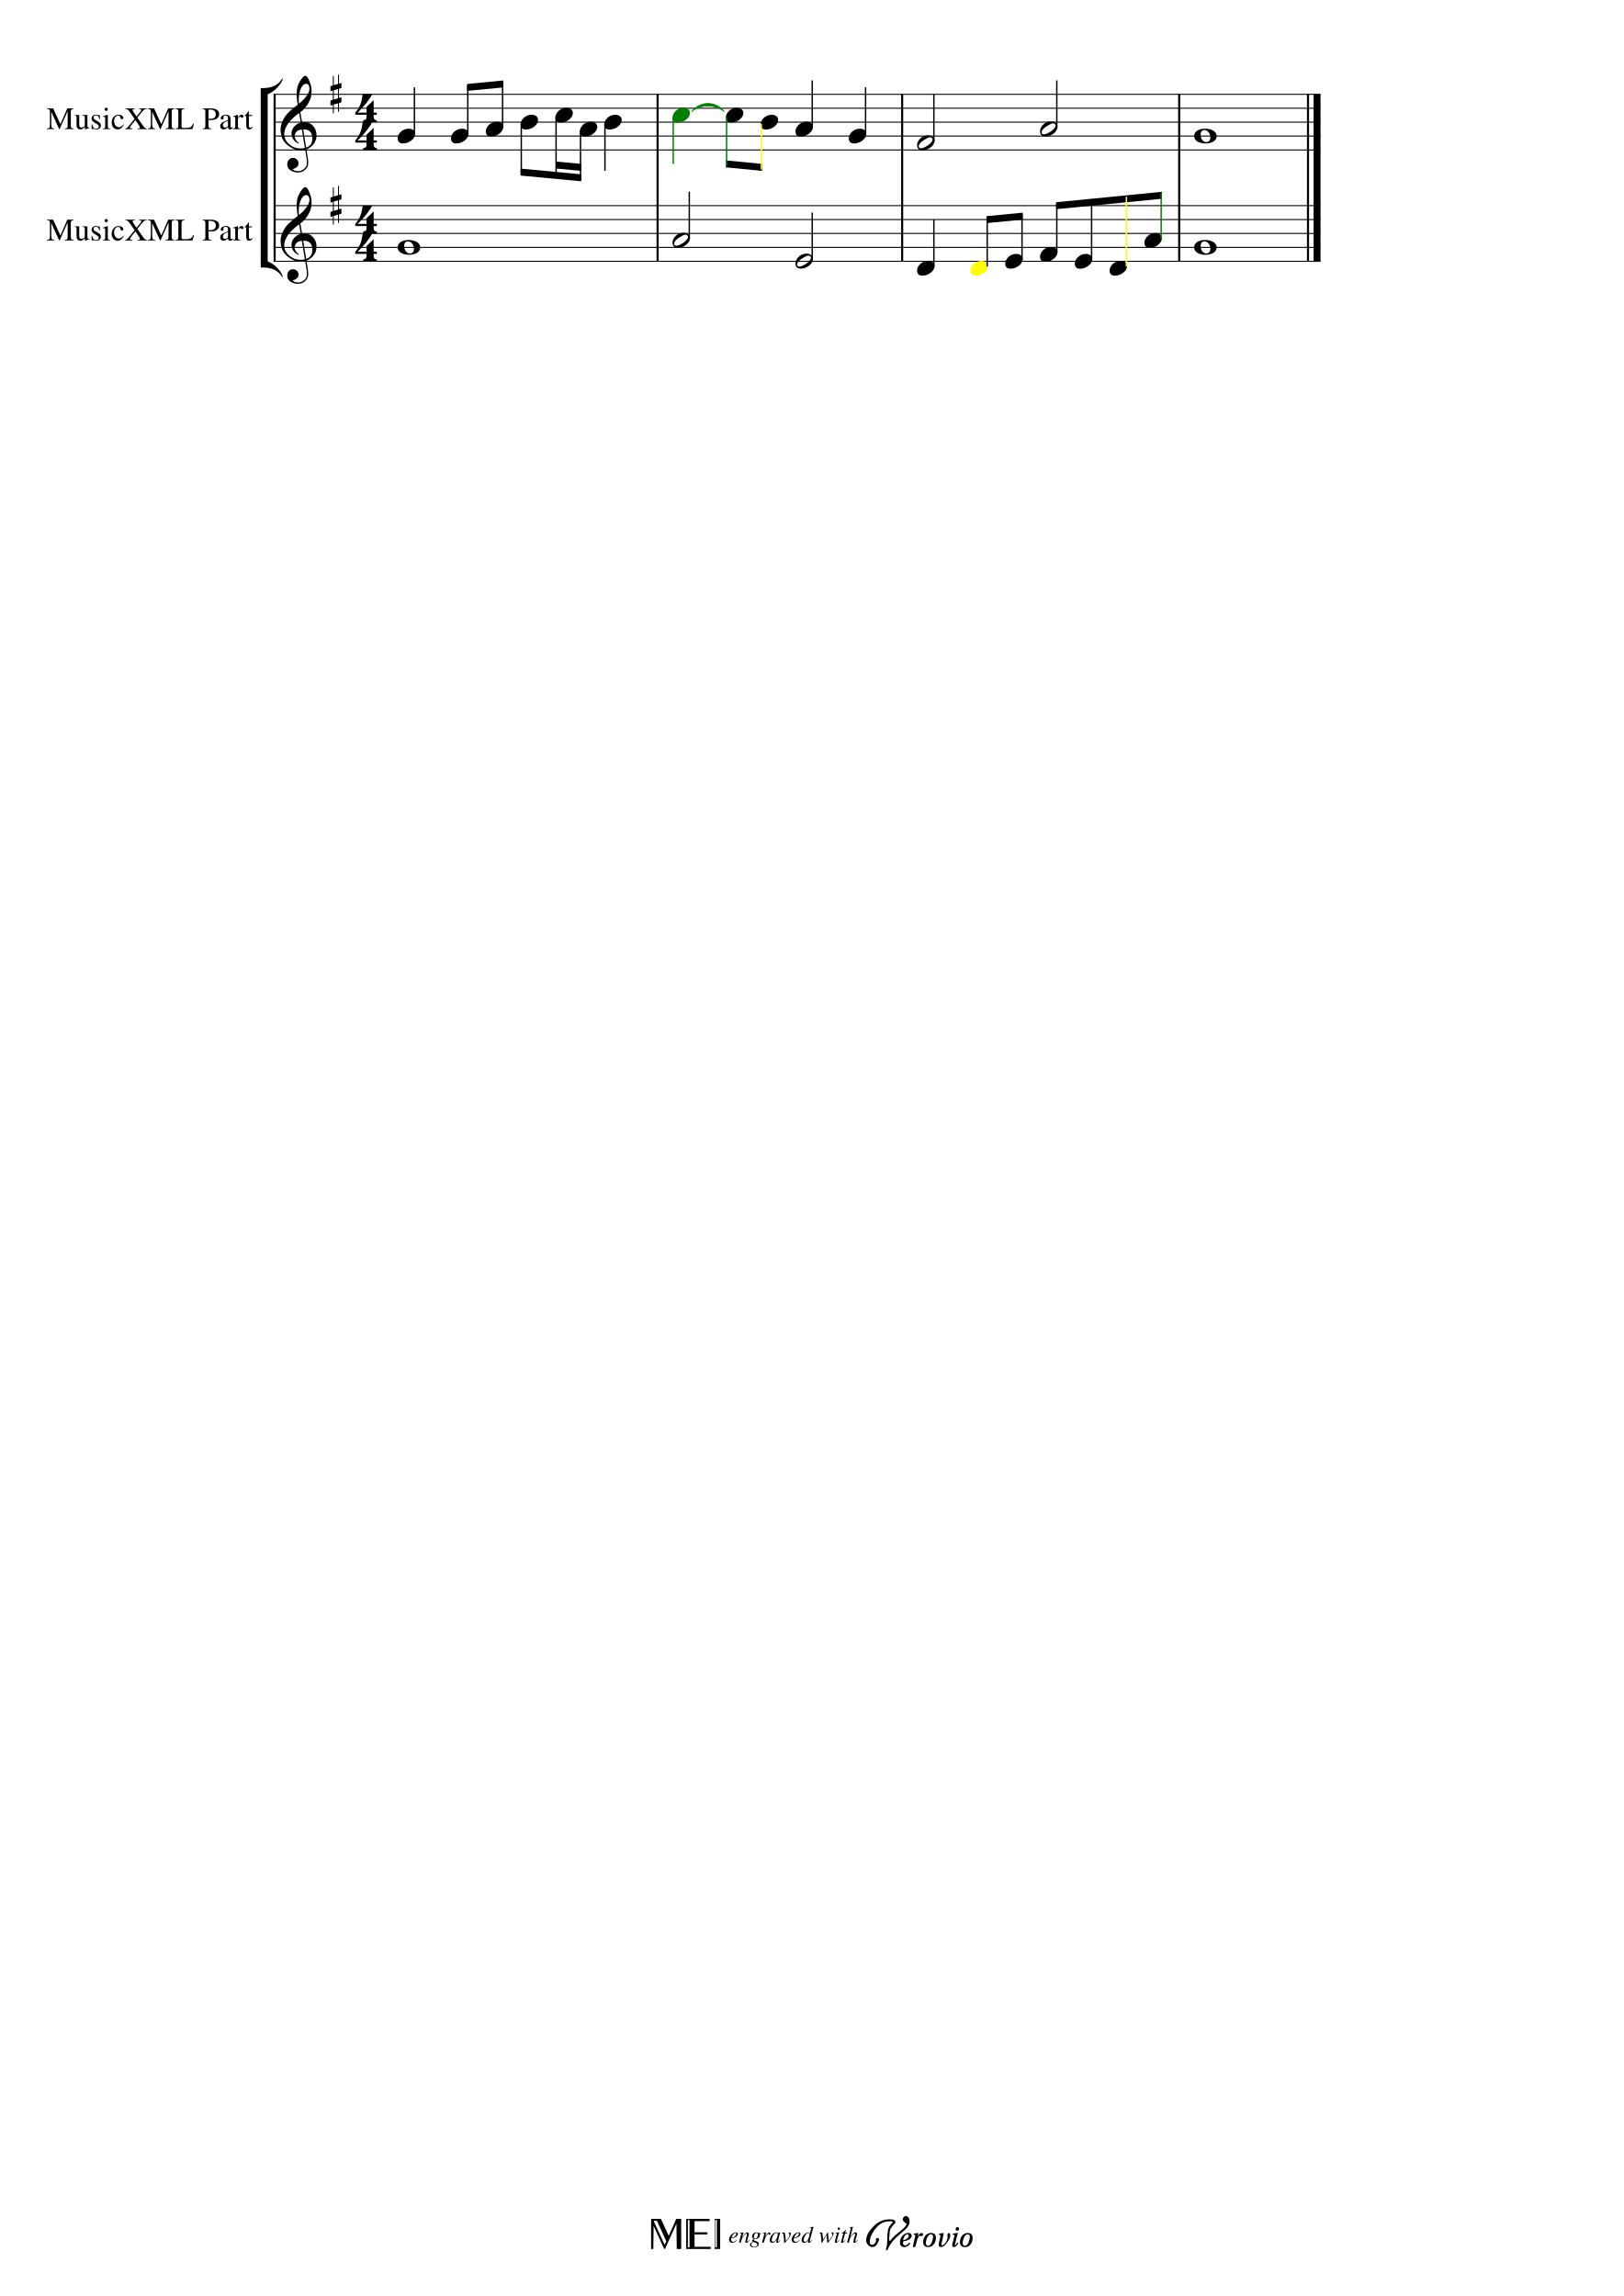
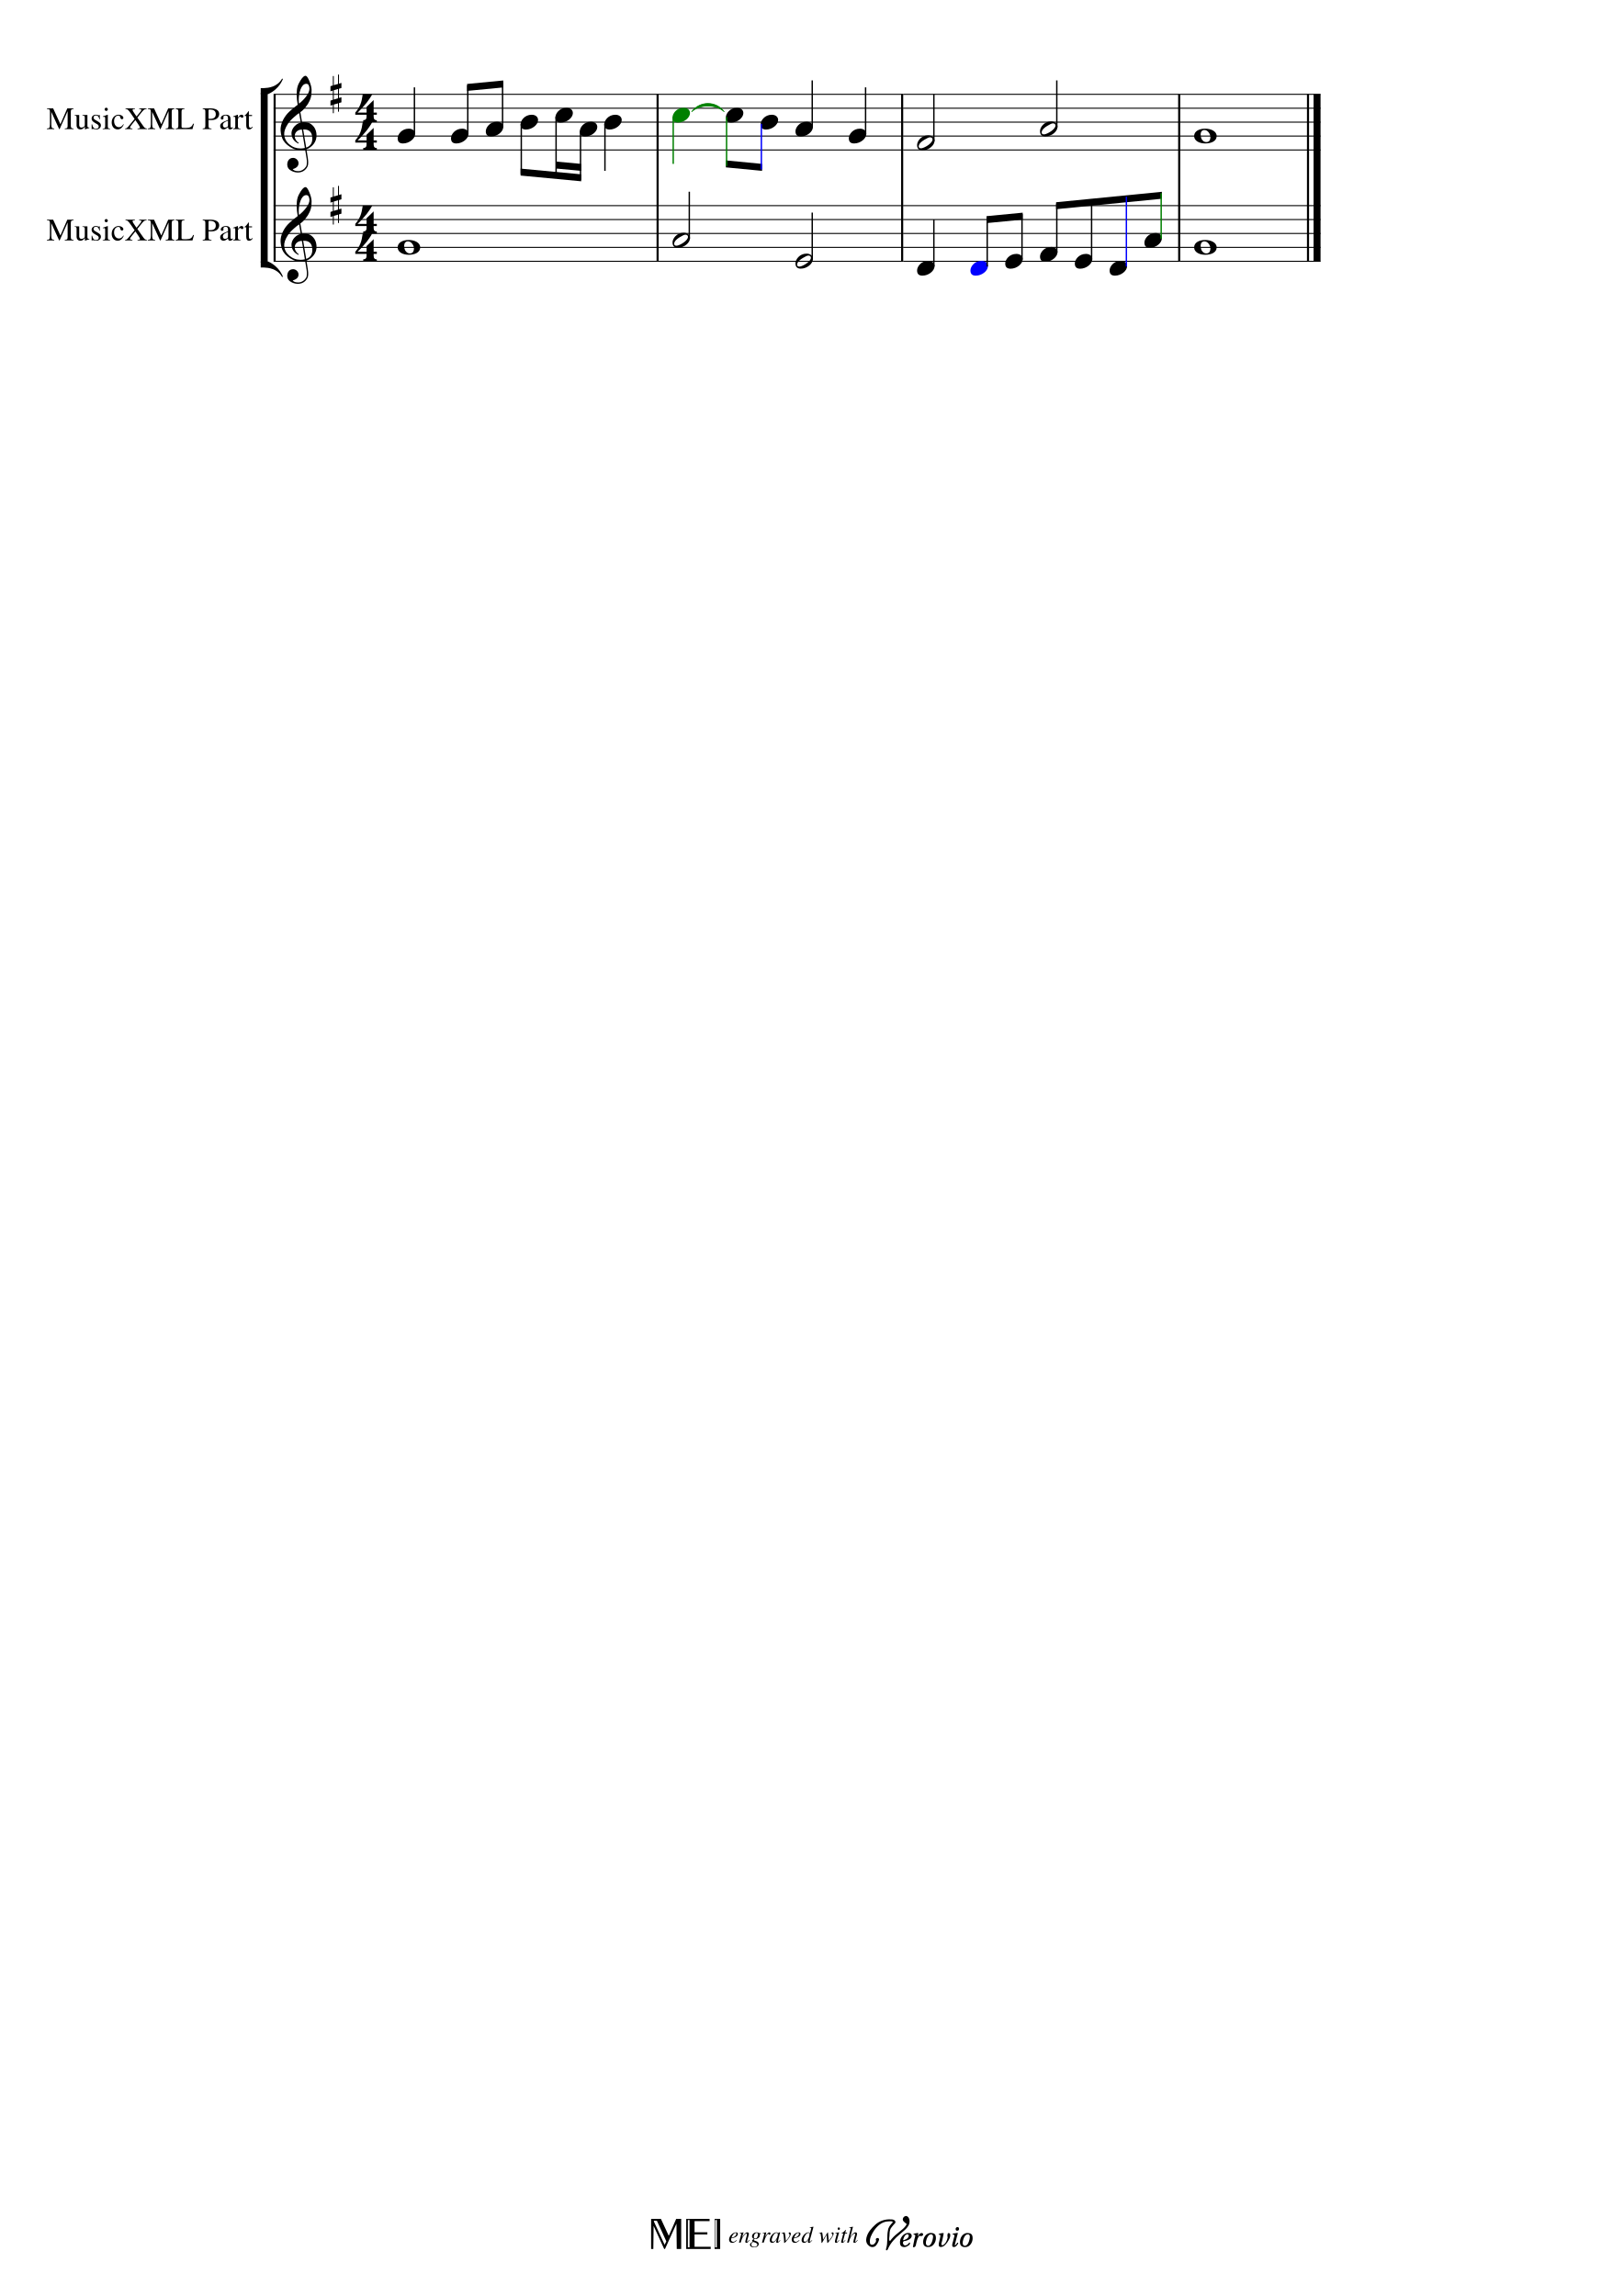
<svg xmlns="http://www.w3.org/2000/svg" xmlns:xlink="http://www.w3.org/1999/xlink" height="2970.00px" overflow="visible" version="1.1" width="2100.00px">
  <defs>
    <symbol id="E003" overflow="inherit" viewBox="0 0 1000 1000">
      <path d="M0 -0c49 0 97.5 -2.264 135.5 4.736c206 95 258.5 264.264 263.5 271.264c0 1 -14 7 -15 6c-88 -154 -251 -167 -321 -170c-1 0 -63 -1 -63 -1v-111z" transform="scale(1,-1)" />
    </symbol>
    <symbol id="E004" overflow="inherit" viewBox="0 0 1000 1000">
      <path d="M0 0c49 0 97.5 2.264 135.5 -4.736c206 -95 258.5 -264.264 263.5 -271.264c0 -1 -14 -7 -15 -6c-88 154 -251 167 -321 170c-1 0 -63 1 -63 1v111z" transform="scale(1,-1)" />
    </symbol>
    <symbol id="E050" overflow="inherit" viewBox="0 0 1000 1000">
      <path d="M441 -245c-23 -4 -48 -6 -76 -6c-59 0 -102 7 -130 20c-88 42 -150 93 -187 154c-26 44 -43 103 -48 176c-4 60 11 123 44 189c29 57 65 106 110 148s96 85 153 127c-3 16 -8 46 -13 92c-4 43 -5 73 -5 89c0 117 16 172 69 257c34 54 64 82 89 82c21 0 43 -30 69 -92 s39 -115 41 -159c2 -120 -19 -173 -67 -256c-13 -20 -63 -90 -98 -118c-13 -9 -25 -19 -37 -29l31 -181c8 1 18 2 28 2c58 0 102 -12 133 -35c59 -43 92 -104 98 -184c11 -135 -80 -229 -180 -270c8 -57 17 -110 25 -162c5 -31 6 -58 6 -80c0 -30 -5 -53 -14 -70 c-35 -64 -88 -99 -158 -103c-42 -3 -83 6 -124 26c-50 24 -77 59 -80 105c-2 34 5 63 20 87c18 28 45 42 79 44c51 4 99 -40 103 -87c4 -56 -30 -94 -105 -115c17 -24 51 -36 102 -36c62 0 116 43 140 85c9 16 13 41 13 74c0 20 -1 42 -5 67c-8 53 -18 106 -26 159zM461 939 c-95 0 -135 -175 -135 -286c0 -24 2 -48 5 -71c50 39 92 82 127 128c43 57 63 106 60 148c-4 54 -23 82 -57 81zM406 119l54 -326c80 27 116 88 109 184c-7 99 -62 146 -163 142zM382 117c-74 -2 -132 -50 -128 -127c2 -46 43 -99 75 -115c-3 -2 -7 -5 -10 -10 c-70 33 -116 88 -123 172c-5 73 42 135 88 170c23 17 49 29 78 36l-29 170c-21 -13 -52 -37 -92 -73c-50 -44 -86 -84 -109 -119c-49 -75 -71 -140 -67 -195c5 -68 35 -127 93 -176s125 -73 203 -73c25 0 50 3 75 9c-19 111 -36 221 -54 331z" transform="scale(1,-1)" />
    </symbol>
    <symbol id="E262" overflow="inherit" viewBox="0 0 1000 1000">
      <path d="M136 186v169h17v-164l44 14v-91l-44 -14v-165l44 12v-91l-44 -13v-155h-17v150l-76 -22v-155h-17v149l-43 -13v90l43 14v167l-43 -14v92l43 13v169h17v-163zM60 73v-167l76 22v168z" transform="scale(1,-1)" />
    </symbol>
    <symbol id="E084" overflow="inherit" viewBox="0 0 1000 1000">
      <path d="M0 -78c84 97 114 180 134 329h170c-13 -32 -82 -132 -99 -151l-84 -97c-33 -36 -59 -63 -80 -81h162v102l127 123v-225h57v-39h-57v-34c0 -43 19 -65 57 -65v-34h-244v36c48 0 60 26 60 70v27h-203v39z" transform="scale(1,-1)" />
    </symbol>
    <symbol id="E0A4" overflow="inherit" viewBox="0 0 1000 1000">
      <path d="M0 -39c0 68 73 172 200 172c66 0 114 -37 114 -95c0 -84 -106 -171 -218 -171c-64 0 -96 30 -96 94z" transform="scale(1,-1)" />
    </symbol>
    <symbol id="E0A2" overflow="inherit" viewBox="0 0 1000 1000">
      <path d="M198 133c102 0 207 -45 207 -133c0 -92 -98 -133 -207 -133c-101 0 -198 46 -198 133c0 88 93 133 198 133zM293 -21c0 14 -3 29 -8 44c-7 20 -18 38 -33 54c-20 21 -43 31 -68 31l-20 -2c-15 -5 -27 -14 -36 -28c-4 -9 -6 -17 -8 -24s-3 -16 -3 -27c0 -15 3 -34 9 -57 s18 -41 34 -55c15 -15 36 -23 62 -23c4 0 10 1 18 2c19 5 32 15 40 30s13 34 13 55z" transform="scale(1,-1)" />
    </symbol>
    <symbol id="E0A3" overflow="inherit" viewBox="0 0 1000 1000">
      <path d="M98 -102zM200 138l41 -5c-2 0 -41 5 -41 5zM278 64c0 22 -17 39 -43 39c-12 0 -26 -3 -41 -10c-85 -43 -165 -94 -165 -156c5 -25 15 -32 49 -32c67 11 200 95 200 159zM0 -36c0 68 73 174 200 174c66 0 114 -39 114 -97c0 -84 -106 -173 -218 -173c-64 0 -96 32 -96 96z " transform="scale(1,-1)" />
    </symbol>
  </defs>
  <style type="text/css">g.page-margin{font-family:Times;} g.tempo{font-weight:bold;} g.dir, g.dynam, g.mNum{font-style:italic;} g.label{font-weight:normal;}</style>
  <svg class="definition-scale" viewBox="0 0 21000 29700">
    <g class="page-margin" transform="translate(500, 500)">
-       <g class="system" id="system-0000000000025366">
+       <g class="system" id="system-0000000000028058">
        <path d="M3052 720 L3052 2880" stroke="#000000" stroke-width="27" />
        <use height="720px" width="720px" x="2872" y="720" xlink:href="#E003" />
        <use height="720px" width="720px" x="2872" y="2880" xlink:href="#E004" />
        <rect height="2196" width="90" x="2872" y="702" />
-         <g class="label" id="label-0000000000021653">
+         <g class="label" id="label-0000000000030373">
          <text font-size="0px" text-anchor="end" x="2769" y="1170">
-             <tspan class="text" id="text-0000000000019962">
+             <tspan class="text" id="text-0000000000010145">
              <tspan class="text" font-size="405px">MusicXML Part</tspan>
            </tspan>
          </text>
        </g>
-         <g class="label" id="label-0000000000022105">
+         <g class="label" id="label-0000000000003905">
          <text font-size="0px" text-anchor="end" x="2769" y="2610">
-             <tspan class="text" id="text-0000000000030393">
+             <tspan class="text" id="text-0000000000019597">
              <tspan class="text" font-size="405px">MusicXML Part</tspan>
            </tspan>
          </text>
        </g>
-         <g class="section boundaryStart" id="section-0000000000025128" />
+         <g class="section boundaryStart" id="section-0000000000029338" />
        <g class="measure" id="d1e141">
-           <g class="staff" id="staff-0000000000024834">
+           <g class="staff" id="staff-0000000000001941">
            <path d="M3039 720 L8018 720" stroke="#000000" stroke-width="13" />
            <path d="M3039 900 L8018 900" stroke="#000000" stroke-width="13" />
            <path d="M3039 1080 L8018 1080" stroke="#000000" stroke-width="13" />
            <path d="M3039 1260 L8018 1260" stroke="#000000" stroke-width="13" />
            <path d="M3039 1440 L8018 1440" stroke="#000000" stroke-width="13" />
-             <g class="clef" id="clef-0000000000022955">
+             <g class="clef" id="clef-0000000000021168">
              <use height="720px" width="720px" x="3129" y="1260" xlink:href="#E050" />
            </g>
-             <g class="keySig" id="keysig-0000000000006342">
+             <g class="keySig" id="keysig-0000000000027234">
              <use height="720px" width="720px" x="3774" y="720" xlink:href="#E262" />
            </g>
-             <g class="meterSig" id="msig-0000000000030873">
+             <g class="meterSig" id="msig-0000000000020779">
              <use height="720px" width="720px" x="4095" y="900" xlink:href="#E084" />
              <use height="720px" width="720px" x="4095" y="1260" xlink:href="#E084" />
            </g>
-             <g class="layer" id="layer-0000000000028230">
+             <g class="layer" id="layer-0000000000016264">
              <g class="note" id="d1e173">
                <use height="720px" width="720px" x="4643" y="1260" xlink:href="#E0A4" />
                <g class="stem">
                  <rect height="608" width="18" x="4851" y="630" />
                </g>
              </g>
-               <g class="beam" id="beam-0000000000003037">
+               <g class="beam" id="beam-0000000000023769">
                <polygon points="5541,586 6009,541 6009,631 5541,676 " />
                <g class="note" id="d1e187">
                  <use height="720px" width="720px" x="5333" y="1260" xlink:href="#E0A4" />
                  <g class="stem">
                    <rect height="634" width="18" x="5541" y="604" />
                  </g>
                </g>
                <g class="note" id="d1e203">
                  <use height="720px" width="720px" x="5783" y="1170" xlink:href="#E0A4" />
                  <g class="stem">
                    <rect height="589" width="18" x="5991" y="559" />
                  </g>
                </g>
              </g>
-               <g class="beam" id="beam-0000000000031843">
+               <g class="beam" id="beam-0000000000010551">
                <polygon points="6233,1771 7017,1845 7017,1755 6233,1681 " />
                <polygon points="6692,1680 7017,1710 7017,1620 6692,1590 " />
                <g class="note" id="d1e219">
                  <use height="720px" width="720px" x="6233" y="1080" xlink:href="#E0A4" />
                  <g class="stem">
                    <rect height="651" width="18" x="6233" y="1102" />
                  </g>
                </g>
                <g class="note" id="d1e235">
                  <use height="720px" width="720px" x="6683" y="990" xlink:href="#E0A4" />
                  <g class="stem">
                    <rect height="785" width="18" x="6683" y="1012" />
                  </g>
                </g>
                <g class="note" id="d1e253">
                  <use height="720px" width="720px" x="6999" y="1170" xlink:href="#E0A4" />
                  <g class="stem">
                    <rect height="635" width="18" x="6999" y="1192" />
                  </g>
                </g>
              </g>
              <g class="note" id="d1e271">
                <use height="720px" width="720px" x="7315" y="1080" xlink:href="#E0A4" />
                <g class="stem">
                  <rect height="608" width="18" x="7315" y="1102" />
                </g>
              </g>
            </g>
          </g>
-           <g class="staff" id="staff-0000000000021082">
+           <g class="staff" id="staff-0000000000004457">
            <path d="M3039 2160 L8018 2160" stroke="#000000" stroke-width="13" />
            <path d="M3039 2340 L8018 2340" stroke="#000000" stroke-width="13" />
            <path d="M3039 2520 L8018 2520" stroke="#000000" stroke-width="13" />
            <path d="M3039 2700 L8018 2700" stroke="#000000" stroke-width="13" />
            <path d="M3039 2880 L8018 2880" stroke="#000000" stroke-width="13" />
-             <g class="clef" id="clef-0000000000005863">
+             <g class="clef" id="clef-0000000000006885">
              <use height="720px" width="720px" x="3129" y="2700" xlink:href="#E050" />
            </g>
-             <g class="keySig" id="keysig-0000000000000798">
+             <g class="keySig" id="keysig-0000000000027751">
              <use height="720px" width="720px" x="3774" y="2160" xlink:href="#E262" />
            </g>
-             <g class="meterSig" id="msig-0000000000010184">
+             <g class="meterSig" id="msig-0000000000012547">
              <use height="720px" width="720px" x="4095" y="2340" xlink:href="#E084" />
              <use height="720px" width="720px" x="4095" y="2700" xlink:href="#E084" />
            </g>
-             <g class="layer" id="layer-0000000000002680">
+             <g class="layer" id="layer-0000000000012139">
              <g class="note" id="d1e308">
                <use height="720px" width="720px" x="4643" y="2700" xlink:href="#E0A2" />
              </g>
            </g>
          </g>
-           <g class="tempo" id="tempo-0000000000019726">
+           <g class="tempo" id="tempo-0000000000003206">
            <text font-size="0px" x="4095" y="720" />
          </g>
-           <g class="tempo" id="tempo-0000000000026845">
+           <g class="tempo" id="tempo-0000000000011046">
            <text font-size="0px" x="4095" y="2160" />
          </g>
-           <g class="barLineAttr" id="bline-0000000000007924">
+           <g class="barLineAttr" id="bline-0000000000001486">
            <path d="M8005 2880 L8005 720" stroke="#000000" stroke-width="27" />
          </g>
        </g>
        <g class="measure" id="d1e320">
-           <g class="staff" id="staff-0000000000015951">
+           <g class="staff" id="staff-0000000000015845">
            <path d="M8018 720 L11181 720" stroke="#000000" stroke-width="13" />
            <path d="M8018 900 L11181 900" stroke="#000000" stroke-width="13" />
            <path d="M8018 1080 L11181 1080" stroke="#000000" stroke-width="13" />
            <path d="M8018 1260 L11181 1260" stroke="#000000" stroke-width="13" />
            <path d="M8018 1440 L11181 1440" stroke="#000000" stroke-width="13" />
-             <g class="layer" id="layer-0000000000003962">
+             <g class="layer" id="layer-0000000000013161">
              <g class="note" fill="green" id="d1e322">
                <use height="720px" width="720px" x="8198" y="990" xlink:href="#E0A4" />
                <g class="stem">
                  <rect height="608" width="18" x="8198" y="1012" />
                </g>
              </g>
-               <g class="beam" id="beam-0000000000027039">
+               <g class="beam" id="beam-0000000000029959">
                <polygon points="8888,1665 9356,1710 9356,1620 8888,1575 " />
                <g class="note" id="d1e339">
                  <use height="720px" width="720px" x="8888" y="990" xlink:href="#E0A4" />
                  <g class="stem" fill="green">
                    <rect height="635" width="18" x="8888" y="1012" />
                  </g>
                </g>
                <g class="note" id="d1e358">
                  <use height="720px" width="720px" x="9338" y="1080" xlink:href="#E0A4" />
-                   <g class="stem" fill="yellow">
+                   <g class="stem" fill="blue">
                    <rect height="590" width="18" x="9338" y="1102" />
                  </g>
                </g>
              </g>
              <g class="note" id="d1e374">
                <use height="720px" width="720px" x="9788" y="1170" xlink:href="#E0A4" />
                <g class="stem">
                  <rect height="608" width="18" x="9996" y="540" />
                </g>
              </g>
              <g class="note" id="d1e388">
                <use height="720px" width="720px" x="10478" y="1260" xlink:href="#E0A4" />
                <g class="stem">
                  <rect height="608" width="18" x="10686" y="630" />
                </g>
              </g>
            </g>
          </g>
-           <g class="staff" id="staff-0000000000029661">
+           <g class="staff" id="staff-0000000000023160">
            <path d="M8018 2160 L11181 2160" stroke="#000000" stroke-width="13" />
            <path d="M8018 2340 L11181 2340" stroke="#000000" stroke-width="13" />
            <path d="M8018 2520 L11181 2520" stroke="#000000" stroke-width="13" />
            <path d="M8018 2700 L11181 2700" stroke="#000000" stroke-width="13" />
            <path d="M8018 2880 L11181 2880" stroke="#000000" stroke-width="13" />
-             <g class="layer" id="layer-0000000000026295">
+             <g class="layer" id="layer-0000000000005779">
              <g class="note" id="d1e403">
                <use height="720px" width="720px" x="8198" y="2610" xlink:href="#E0A3" />
                <g class="stem">
                  <rect height="608" width="18" x="8406" y="1980" />
                </g>
              </g>
              <g class="note" id="d1e417">
                <use height="720px" width="720px" x="9788" y="2880" xlink:href="#E0A3" />
                <g class="stem">
                  <rect height="608" width="18" x="9996" y="2250" />
                </g>
              </g>
            </g>
          </g>
-           <g class="tie" fill="green" id="tie-0000000000032674">
+           <g class="tie" fill="green" id="tie-0000000000032640">
            <path d="M8446,945 C8551,803 8761,803 8866,945 C8761,847 8551,847 8446,945" stroke="green" stroke-linecap="round" stroke-linejoin="round" stroke-width="9" />
          </g>
-           <g class="barLineAttr" id="bline-0000000000013760">
+           <g class="barLineAttr" id="bline-0000000000029218">
            <path d="M11168 2880 L11168 720" stroke="#000000" stroke-width="27" />
          </g>
        </g>
        <g class="measure" id="d1e431">
-           <g class="staff" id="staff-0000000000022334">
+           <g class="staff" id="staff-0000000000021683">
            <path d="M11181 720 L14764 720" stroke="#000000" stroke-width="13" />
            <path d="M11181 900 L14764 900" stroke="#000000" stroke-width="13" />
            <path d="M11181 1080 L14764 1080" stroke="#000000" stroke-width="13" />
            <path d="M11181 1260 L14764 1260" stroke="#000000" stroke-width="13" />
            <path d="M11181 1440 L14764 1440" stroke="#000000" stroke-width="13" />
-             <g class="layer" id="layer-0000000000001488">
+             <g class="layer" id="layer-0000000000000045">
              <g class="note" id="d1e433">
                <use height="720px" width="720px" x="11361" y="1350" xlink:href="#E0A3" />
                <g class="stem">
                  <rect height="608" width="18" x="11569" y="720" />
                </g>
-                 <g class="accid" id="accid-0000000000016658" />
+                 <g class="accid" id="accid-0000000000006835" />
              </g>
              <g class="note" id="d1e449">
                <use height="720px" width="720px" x="12951" y="1170" xlink:href="#E0A3" />
                <g class="stem">
                  <rect height="608" width="18" x="13159" y="540" />
                </g>
              </g>
            </g>
          </g>
-           <g class="staff" id="staff-0000000000016056">
+           <g class="staff" id="staff-0000000000006647">
            <path d="M11181 2160 L14764 2160" stroke="#000000" stroke-width="13" />
            <path d="M11181 2340 L14764 2340" stroke="#000000" stroke-width="13" />
            <path d="M11181 2520 L14764 2520" stroke="#000000" stroke-width="13" />
            <path d="M11181 2700 L14764 2700" stroke="#000000" stroke-width="13" />
            <path d="M11181 2880 L14764 2880" stroke="#000000" stroke-width="13" />
-             <g class="layer" id="layer-0000000000028710">
+             <g class="layer" id="layer-0000000000020828">
              <g class="note" id="d1e464">
                <use height="720px" width="720px" x="11361" y="2970" xlink:href="#E0A4" />
                <g class="stem">
                  <rect height="608" width="18" x="11569" y="2340" />
                </g>
              </g>
-               <g class="beam" id="beam-0000000000011165">
+               <g class="beam" id="beam-0000000000019524">
                <polygon points="12259,2296 12727,2251 12727,2341 12259,2386 " />
                <g class="note" id="d1e478">
-                   <use fill="yellow" height="720px" width="720px" x="12051" y="2970" xlink:href="#E0A4" />
+                   <use fill="blue" height="720px" width="720px" x="12051" y="2970" xlink:href="#E0A4" />
                  <g class="stem">
                    <rect height="634" width="18" x="12259" y="2314" />
                  </g>
                </g>
                <g class="note" id="d1e494">
                  <use height="720px" width="720px" x="12501" y="2880" xlink:href="#E0A4" />
                  <g class="stem">
                    <rect height="589" width="18" x="12709" y="2269" />
                  </g>
                </g>
              </g>
-               <g class="beam" id="beam-0000000000015518">
+               <g class="beam" id="beam-0000000000012269">
                <polygon points="13159,2116 14527,1981 14527,2071 13159,2206 " />
                <g class="note" id="d1e510">
                  <use height="720px" width="720px" x="12951" y="2790" xlink:href="#E0A4" />
                  <g class="stem">
                    <rect height="634" width="18" x="13159" y="2134" />
                  </g>
-                   <g class="accid" id="accid-0000000000016094" />
+                   <g class="accid" id="accid-0000000000003197" />
                </g>
                <g class="note" id="d1e528">
                  <use height="720px" width="720px" x="13401" y="2880" xlink:href="#E0A4" />
                  <g class="stem">
                    <rect height="769" width="18" x="13609" y="2089" />
                  </g>
                </g>
                <g class="note" id="d1e544">
                  <use height="720px" width="720px" x="13851" y="2970" xlink:href="#E0A4" />
-                   <g class="stem" fill="yellow">
+                   <g class="stem" fill="blue">
                    <rect height="904" width="18" x="14059" y="2044" />
                  </g>
                </g>
                <g class="note" id="d1e560">
                  <use height="720px" width="720px" x="14301" y="2610" xlink:href="#E0A4" />
                  <g class="stem" fill="green">
                    <rect height="589" width="18" x="14509" y="1999" />
                  </g>
                </g>
              </g>
            </g>
          </g>
-           <g class="barLineAttr" id="bline-0000000000032057">
+           <g class="barLineAttr" id="bline-0000000000009992">
            <path d="M14751 2880 L14751 720" stroke="#000000" stroke-width="27" />
          </g>
        </g>
        <g class="measure" id="d1e576">
-           <g class="staff" id="staff-0000000000019565">
+           <g class="staff" id="staff-0000000000011574">
            <path d="M14764 720 L16579 720" stroke="#000000" stroke-width="13" />
            <path d="M14764 900 L16579 900" stroke="#000000" stroke-width="13" />
            <path d="M14764 1080 L16579 1080" stroke="#000000" stroke-width="13" />
            <path d="M14764 1260 L16579 1260" stroke="#000000" stroke-width="13" />
            <path d="M14764 1440 L16579 1440" stroke="#000000" stroke-width="13" />
-             <g class="layer" id="layer-0000000000022746">
+             <g class="layer" id="layer-0000000000012636">
              <g class="note" id="d1e578">
                <use height="720px" width="720px" x="14944" y="1260" xlink:href="#E0A2" />
              </g>
            </g>
          </g>
-           <g class="staff" id="staff-0000000000017283">
+           <g class="staff" id="staff-0000000000029627">
            <path d="M14764 2160 L16579 2160" stroke="#000000" stroke-width="13" />
            <path d="M14764 2340 L16579 2340" stroke="#000000" stroke-width="13" />
            <path d="M14764 2520 L16579 2520" stroke="#000000" stroke-width="13" />
            <path d="M14764 2700 L16579 2700" stroke="#000000" stroke-width="13" />
            <path d="M14764 2880 L16579 2880" stroke="#000000" stroke-width="13" />
-             <g class="layer" id="layer-0000000000019165">
+             <g class="layer" id="layer-0000000000029838">
              <g class="note" id="d1e594">
                <use height="720px" width="720px" x="14944" y="2700" xlink:href="#E0A2" />
              </g>
            </g>
          </g>
-           <g class="barLineAttr" id="bline-0000000000008761">
+           <g class="barLineAttr" id="bline-0000000000004811">
            <path d="M16417 2880 L16417 720" stroke="#000000" stroke-width="27" />
            <path d="M16534 2880 L16534 720" stroke="#000000" stroke-width="90" />
          </g>
        </g>
-         <g class="boundaryEnd section-0000000000025128" id="bdend-0000000000027292" />
+         <g class="boundaryEnd section-0000000000029338" id="bdend-0000000000003563" />
      </g>
-       <g class="pgHead autogenerated" id="pghead-0000000000012672" />
-       <g class="pgFoot autogenerated" id="pgfoot-0000000000015955">
-         <g class="fig" id="fig-0000000000007726">
-           <g class="svg" id="fig-0000000000027367" transform="translate(7750, 28099) scale(10, 10)">
+       <g class="pgHead autogenerated" id="pghead-0000000000017378" />
+       <g class="pgFoot autogenerated" id="pgfoot-0000000000002148">
+         <g class="fig" id="fig-0000000000022961">
+           <g class="svg" id="fig-0000000000004507" transform="translate(7750, 28099) scale(10, 10)">
            <g>
              <path d="M 17.113,49.265 V 10.368 h 12.697 c 3.289,7.337 6.713,14.61 10.127,21.889 3.42,-7.485 6.256,-14.205 9.589,-21.91 2.436,0.104 4.317,0.085 6.484,-0.058 V 49.264 H 50.274 C 50.145,38.356 50.016,27.448 49.887,16.54 45.003,27.315 39.967,38.434 35.084,49.209 34.679,49.344 34.427,49.136 34.022,49.271 29.466,39.331 24.91,29.391 20.354,19.451 20.224,29.389 20.095,39.327 19.965,49.264 H 17.113 Z M 36.754,39.325 C 32.721,30.513 28.688,21.701 24.655,12.889 22.531,12.751 22.657,12.71 20.714,12.814 v 0.966 c 4.613,9.998 9.609,20.749 13.873,30.082 0.722,-1.513 1.445,-3.025 2.167,-4.538 z m 25.738,9.94 c 0,-12.966 0,-25.931 0,-38.897 10.084,0 20.169,0 30.253,0 0,0.96 0,1.921 0,2.881 -6.483,0 -12.966,0 -19.448,0 0,4.802 0,9.604 0,14.406 5.522,0 11.045,0 16.567,0 0,0.96 0,1.921 0,2.881 -5.522,0 -11.045,0 -16.567,0 0,5.282 0,10.565 0,15.847 6.963,0 13.926,0 20.889,0 0,0.96 0,1.921 0,2.881 -10.565,0 -21.129,0 -31.694,0 z m 4.322,-2.161 c 0,-11.765 0,-23.53 0,-35.295 -0.72,0 -1.441,0 -2.161,0 0,11.765 0,23.53 0,35.295 0.72,0 1.441,0 2.161,0 z m 32.414,2.161 c 0,-12.966 0,-25.931 0,-38.897 2.401,0 4.802,0 7.203,0 0,12.966 0,25.931 0,38.897 -2.401,0 -4.802,0 -7.203,0 z m 2.881,-2.161 c 0,-11.765 0,-23.53 0,-35.295 -0.72,0 -1.441,0 -2.161,0 0,11.765 0,23.53 0,35.295 0.72,0 1.441,0 2.161,0 z" fill="#00000" />
              <path d="m 346.3,6.7 c -3.1,0.5 -4.9,4.4 -2.7,6.8 1.2,1.4 2.7,2.4 4.1,3.5 -2.4,5.3 -7.7,8.3 -11.9,12.1 -3.7,2.8 -7,6.2 -9.7,9.9 -2.2,-0.8 -0.3,-6.8 -0.6,-9.5 0.1,-3.1 0.7,-6.4 2.9,-8.7 1.3,-1.9 3,-3.5 4.5,-5.2 1.2,-3.4 -3.2,-4.9 -5.8,-4.6 -7.3,-0.5 -14.6,2 -20,6.8 -5,4.6 -10,10.1 -11.5,17 -0.9,3.5 -0.2,7.5 2.8,9.9 2.5,2.8 7.4,2.9 9.8,-0.2 1.7,-2.3 3.2,-4.8 3.8,-7.6 -0.1,-2.6 -4.4,-2.3 -4.3,0.2 1.2,2.4 -0.9,4.7 -2.7,6.2 -1.7,0.9 -4.7,0.7 -4.8,-1.7 -1,-5.8 2.1,-11.3 5.2,-16.1 4,-5.8 9.8,-11.2 17.2,-11.8 1.6,0 8.1,-1.2 6.8,1.4 -2.8,2.8 -5.6,6.1 -6,10.3 -1.6,7.7 0.1,15.7 -2.3,23.2 -1.1,3.9 2,2.6 2.5,0.2 3.3,-7.4 8.9,-13.4 15.1,-18.5 4.2,-3.9 9.5,-7.1 11.9,-12.6 1.3,-3.6 1.2,-9 -2.7,-10.9 -0.6,-0.2 -1.2,-0.3 -1.8,-0.3 z m 66,14.5 c -2,0.8 -1.8,4.9 0.8,4.4 3.4,0.4 2.9,-6.2 -0.8,-4.4 z m 0.6,7.3 c -1.3,0.5 -7.6,0.5 -5.4,2.2 4,-0.3 0.7,4.5 0.6,6.7 -0.4,2.9 -2.4,5.9 -1.2,8.8 2.7,1.7 5.6,-0.8 6.8,-3.2 1.6,-1.4 -0.5,-3 -1.2,-0.9 -0.4,0.8 -2.4,3.5 -2.6,1.8 1.1,-5 2.7,-9.9 3.9,-14.9 l -0.1,-0.5 h -0.9 z m -65.1,0.2 c -6.5,1.6 -10.5,9.5 -8.2,15.7 2.1,3.4 7.4,2.9 10.1,0.4 2,-0.2 3.6,-5.3 1,-3.4 -1.4,2 -4,4.2 -6.5,2.8 -2.2,-1.9 -1.9,-5.7 1.7,-5.3 3.1,-0.9 6.9,-2.1 8.1,-5.5 0.9,-2.7 -1.6,-5.2 -4.3,-4.8 h -1.1 -0.7 z m 13.6,0 c -2.2,0 -8.5,1.8 -2.9,2.3 0.9,1.9 -1,4.9 -1.1,7.2 -0.5,2.9 -1.4,5.7 -1.7,8.7 3.7,0.7 3.8,-2.6 4.4,-5.3 0.9,-3.3 1.6,-7 4.1,-9.5 2.4,1.6 6.8,-0.7 3.7,-3.4 -2.9,-0.5 -4.8,2.4 -6.2,4.3 0,-1.2 2.4,-5 -0.2,-4.3 z m 15.8,0 c -6.4,1.3 -9.6,9.1 -7.7,14.9 1.9,4 7.7,3.9 11,1.7 4.1,-3 6,-8.9 4.4,-13.7 -1.3,-3 -4.8,-3.2 -7.6,-3 z m 17,0 c -2.3,0 -8.8,1.9 -3,2.4 0.4,2.5 -1,5.7 -1.4,8.4 -0.7,2.4 -1.8,7.5 2.1,7.2 3.8,-0.1 6.5,-3.5 8.5,-6.3 2,-3.2 4.5,-7 3.3,-10.9 -3.7,-3 -3.6,2.6 -3.1,5.1 -0.7,3.8 -2.7,7.9 -6.2,9.8 -3.6,0.6 -1,-4.3 -0.8,-6.1 0.6,-3.2 1.6,-6.3 1.9,-9.5 -0.4,0 -0.8,0 -1.1,0 z m 30.6,0 c -6.3,1.2 -9.5,8.9 -7.8,14.7 1.5,4 7.2,4.2 10.5,2.4 4.6,-2.8 6.6,-9.3 4.8,-14.3 -1.4,-2.8 -4.8,-3 -7.5,-2.8 z m -75.4,1.7 c 2.1,1.5 0.2,4.7 -1.6,5.7 -1.1,0.4 -5.5,3.4 -4.6,0.7 0.8,-2.7 2.2,-6.2 5.3,-6.6 l 0.9,0.1 z m 30.8,0 c 2.6,1.5 1.3,5.2 0.8,7.6 -0.8,2.7 -1.9,5.9 -4.7,7.1 -5.1,0.8 -4,-5.8 -2.8,-8.8 1,-2.8 3,-6.8 6.7,-5.8 z m 47.1,-0.1 c 2.9,0.7 2,4.7 1.5,6.8 -0.7,3 -1.8,6.7 -5,8 -4.7,0.8 -4,-5.1 -3,-7.9 0.9,-3 2.7,-7.3 6.5,-6.8 z m -88.1,5.9 c -0.3,1.3 0.9,-0.6 0,0 z m -1.1,2.4 c -0.2,0.5 0.5,-0.1 0,0 z m -1.3,4.5 c -0.3,1.3 0.8,-0.2 0,0 z" fill="#00000" />
              <text fill="#00000" style="font-style:italic;font-weight:normal;font-size:30px;line-height:125%;font-family:Times;text-anchor:middle" x="201" y="41" xml:space="preserve">engraved with</text>
            </g>
          </g>
        </g>
      </g>
    </g>
  </svg>
</svg>
